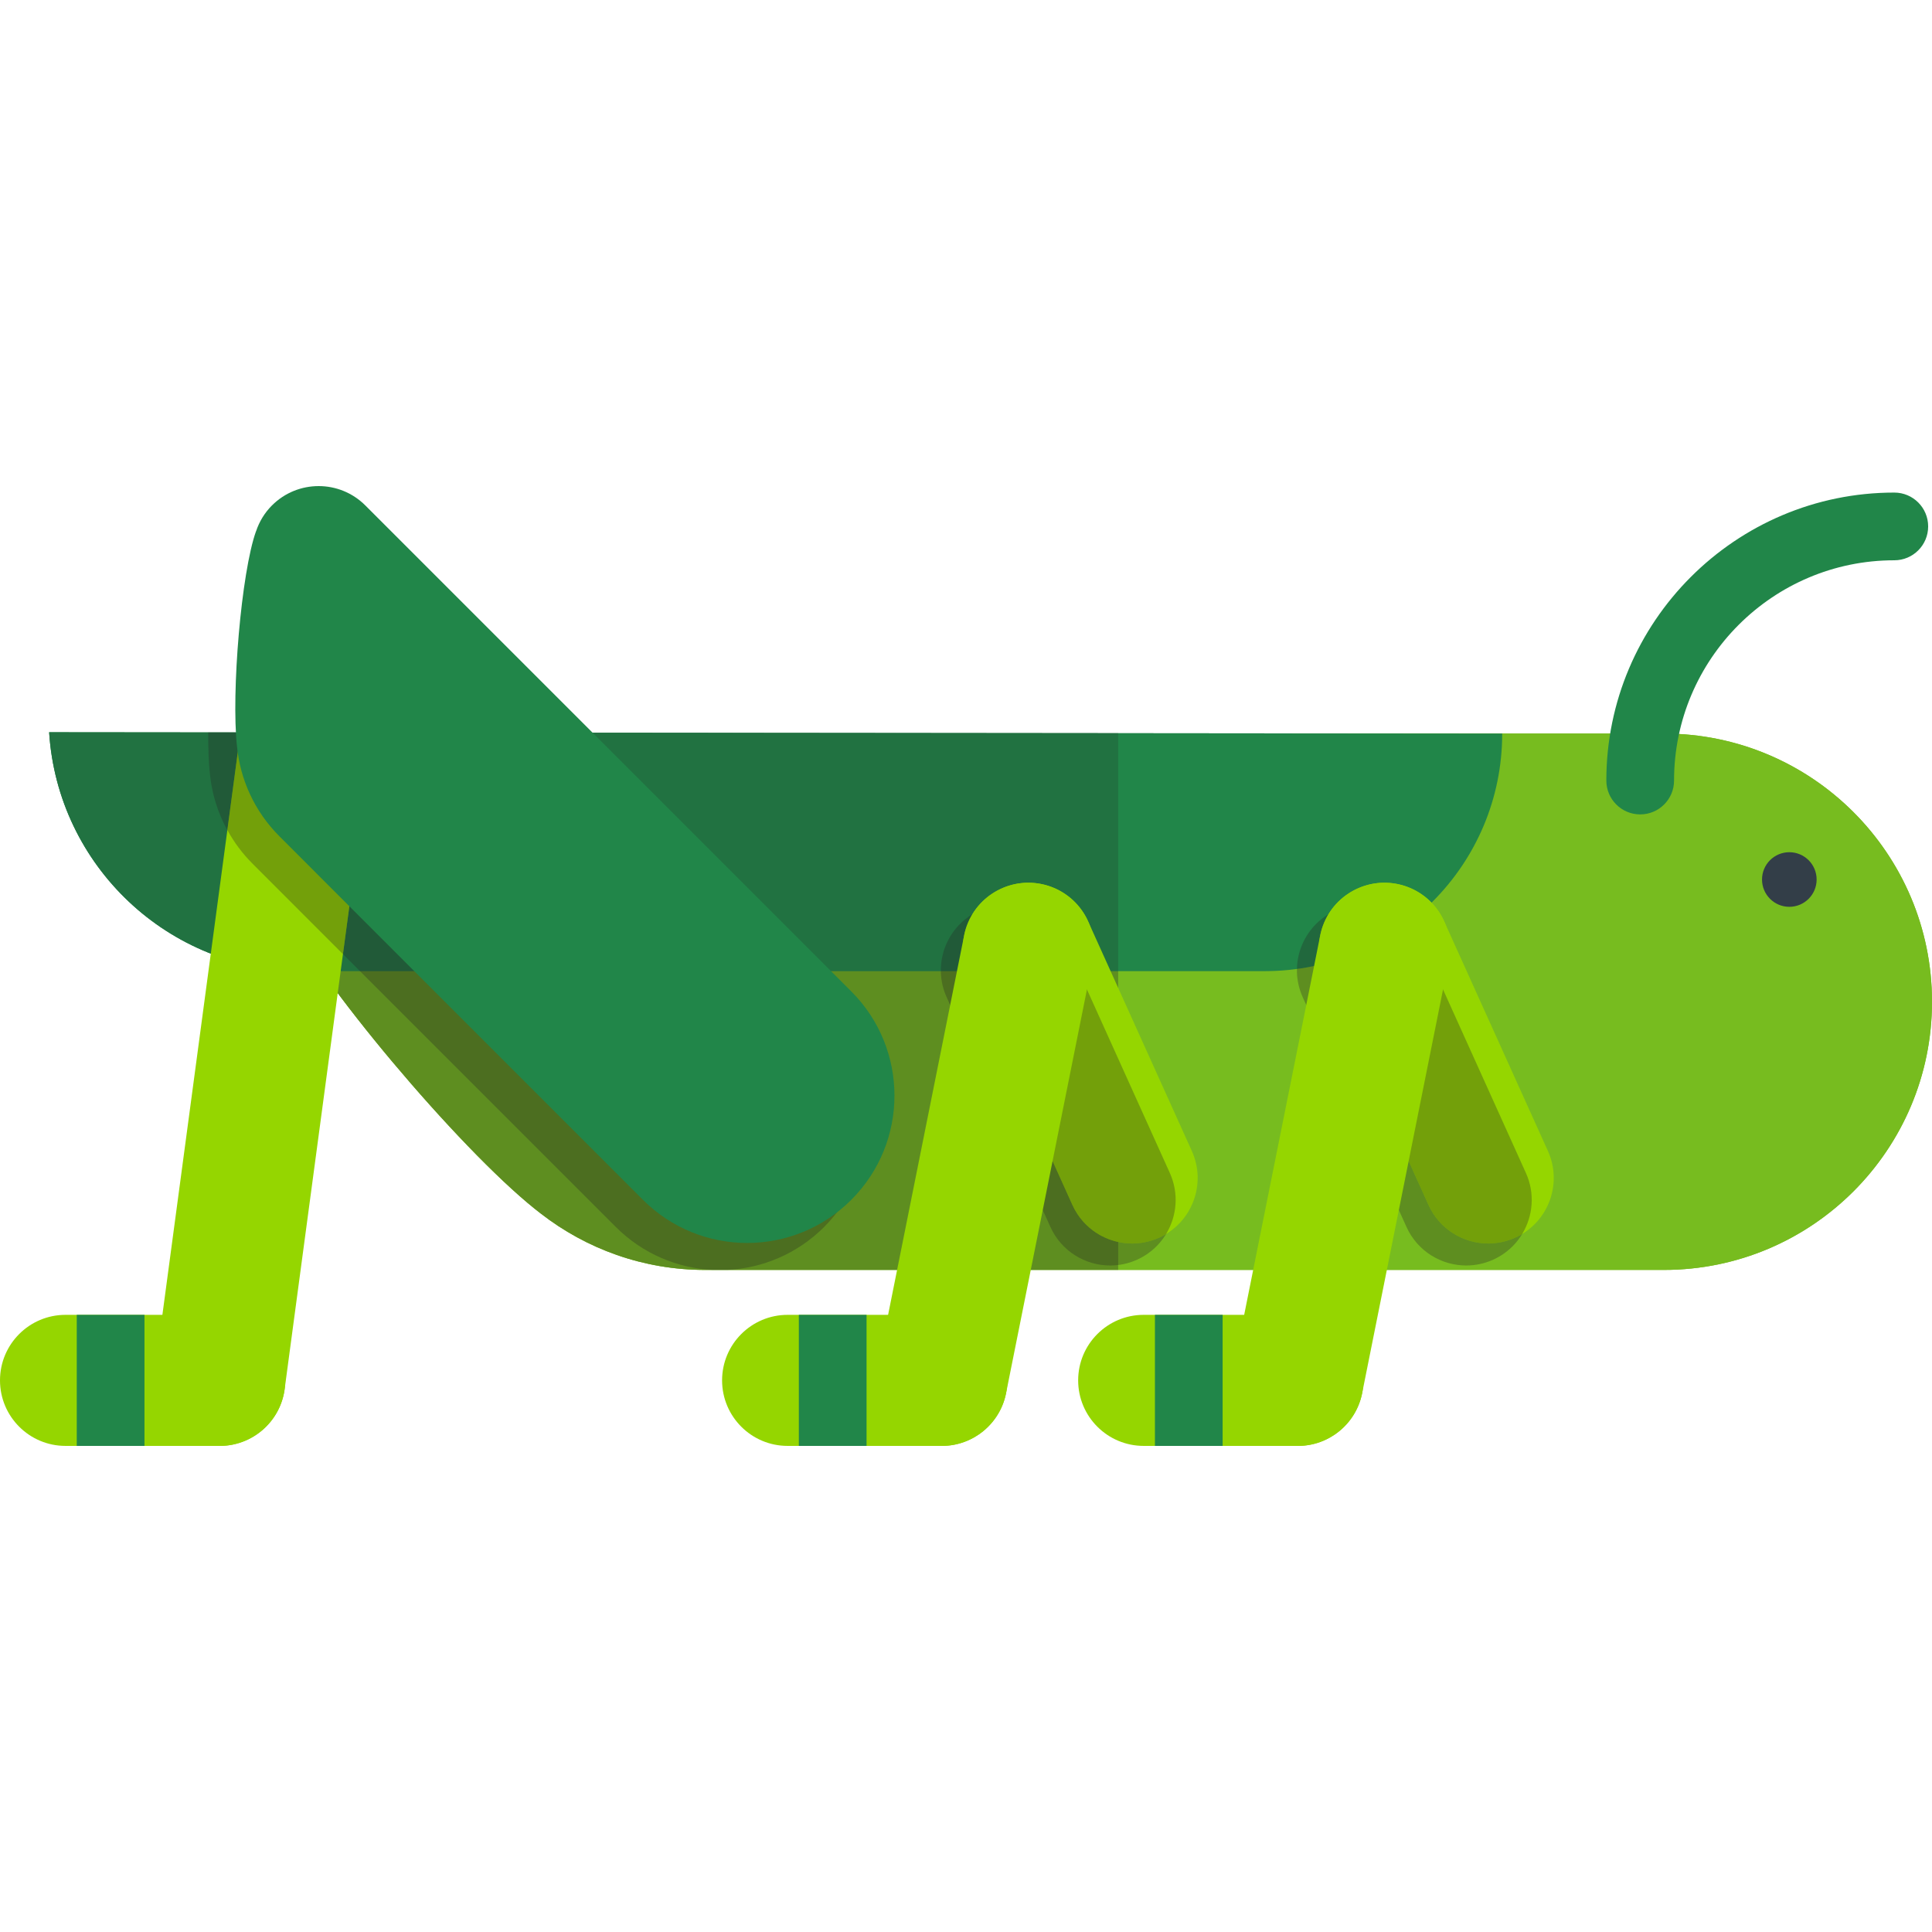
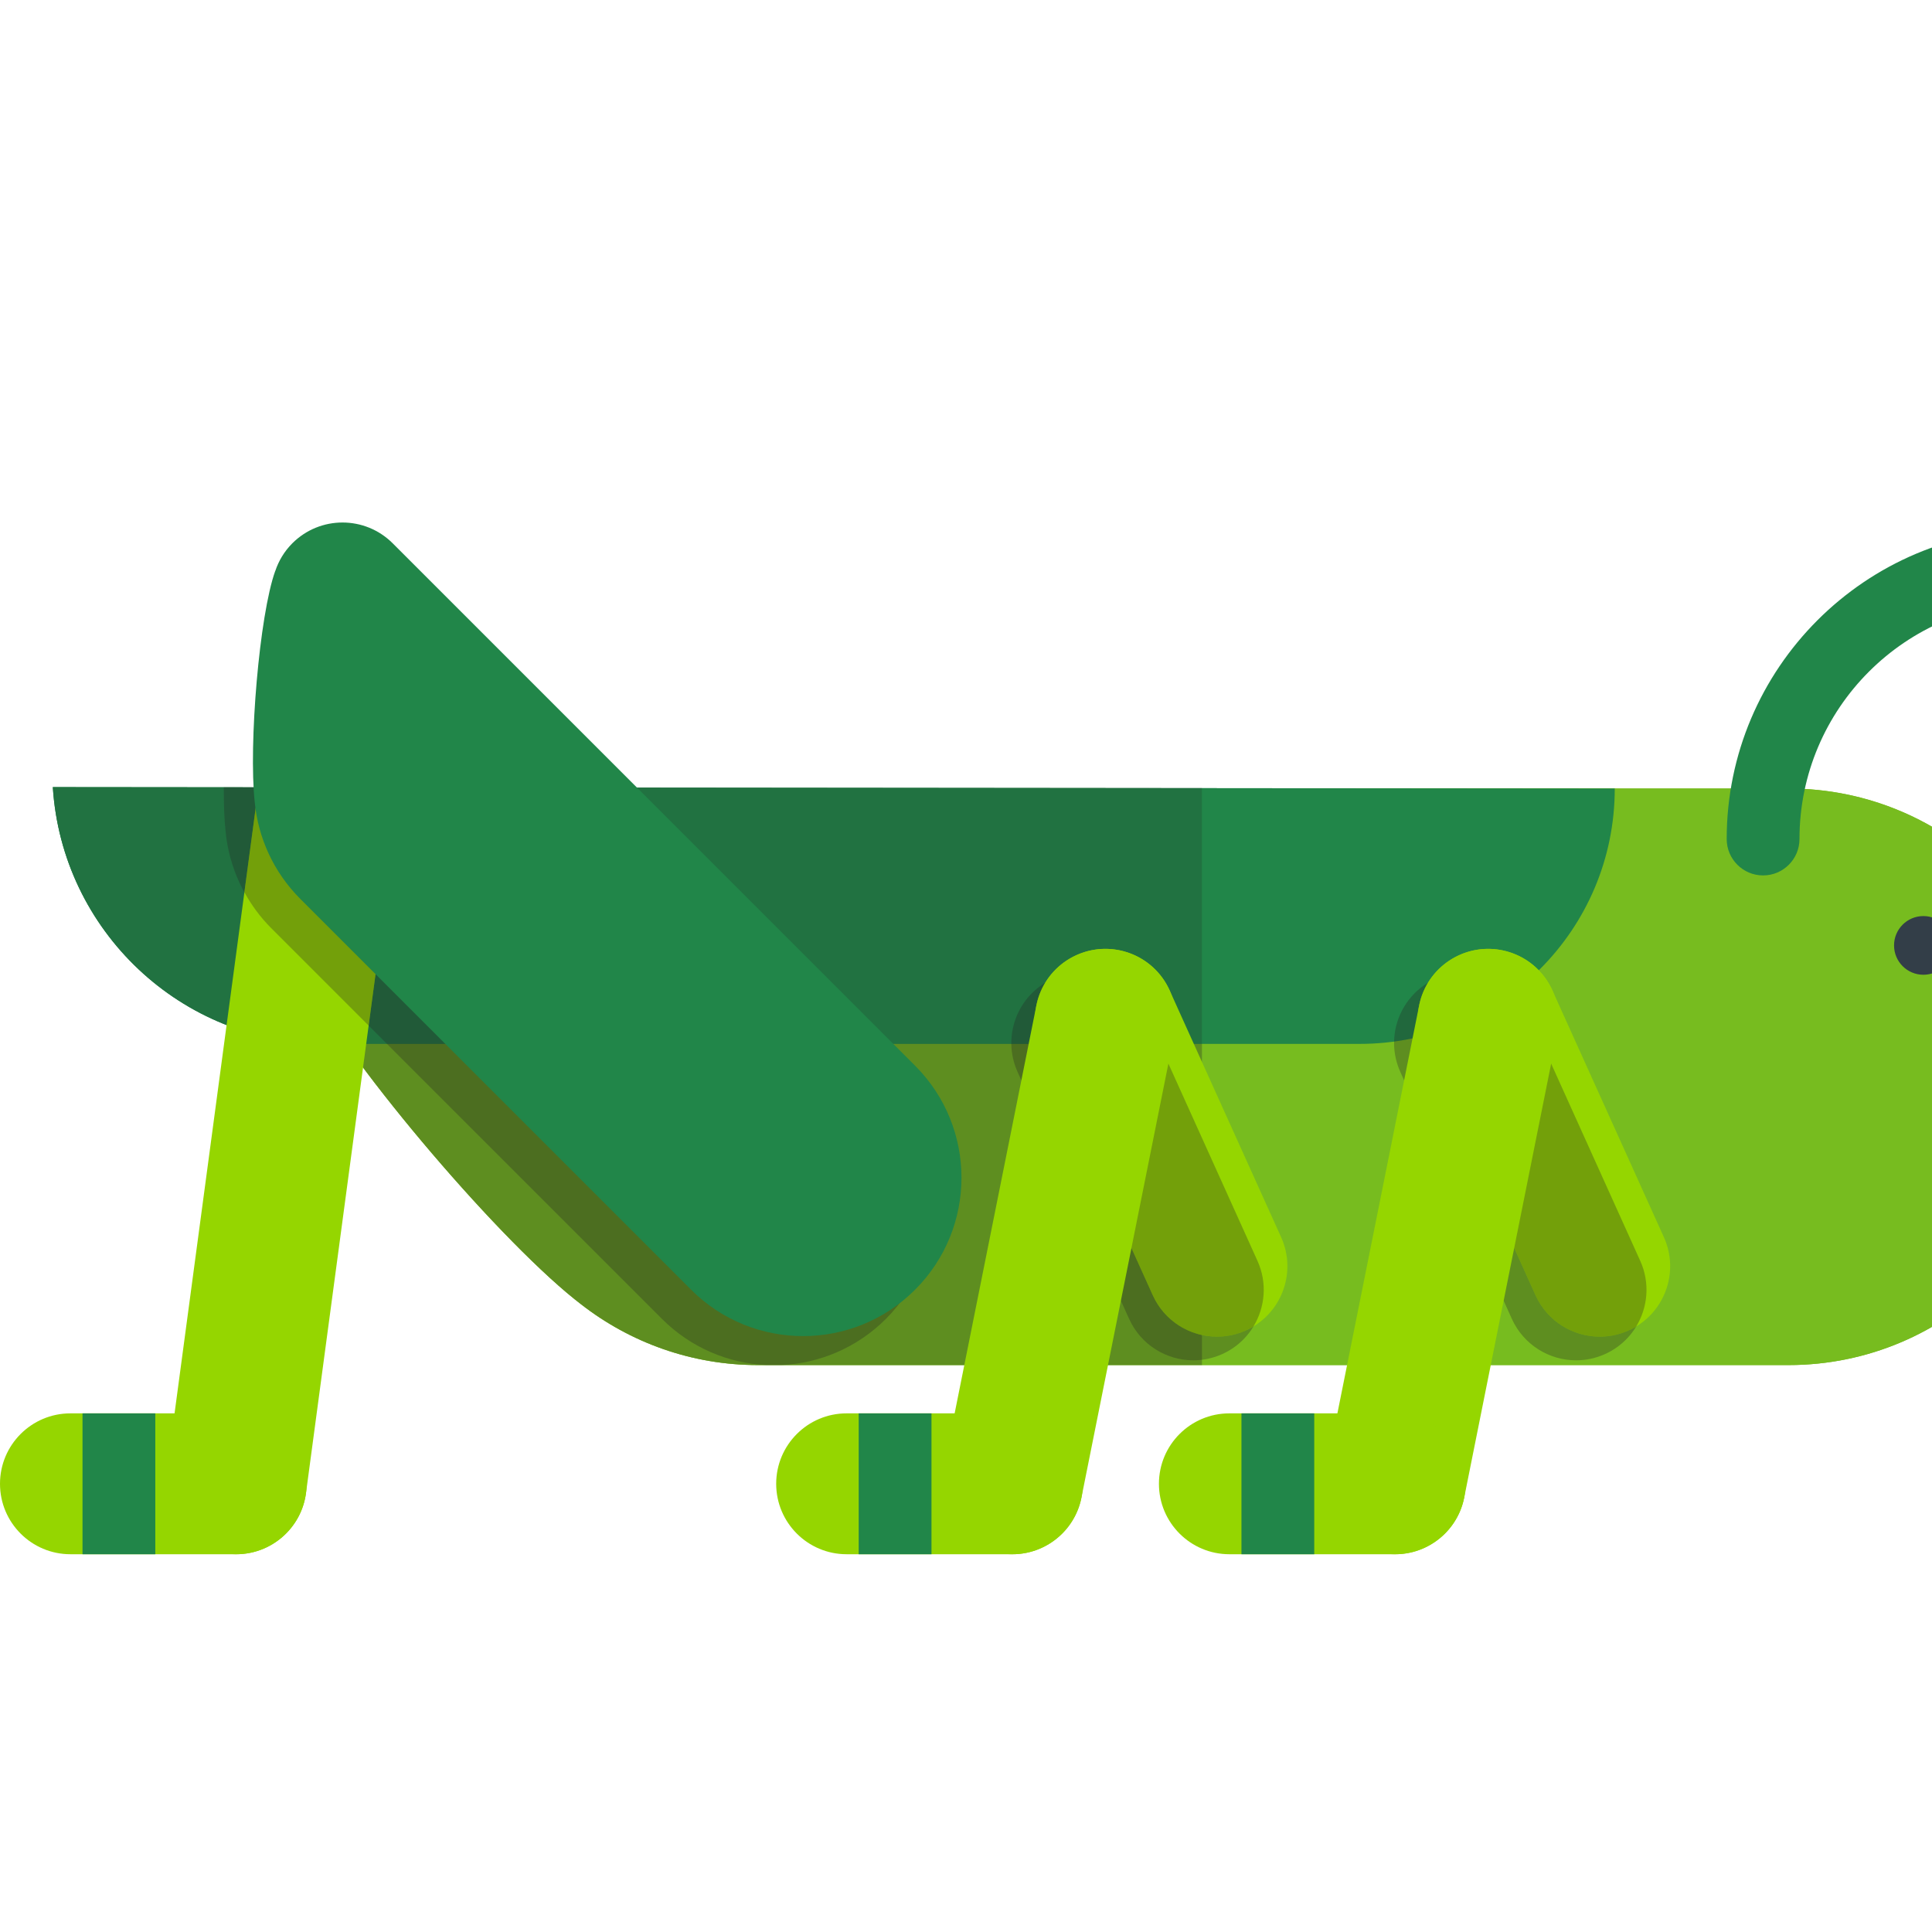
- <svg xmlns="http://www.w3.org/2000/svg" version="1.1" id="Layer_1" viewBox="0 0 427.988 427.988" x="0px" y="0px" xml:space="preserve" fill="#000000" width="64" height="64" style="enable-background:new 0 0 500 500;">
-   <g id="SVGRepo_bgCarrier" stroke-width="0" />
-   <g id="SVGRepo_tracerCarrier" stroke-linecap="round" stroke-linejoin="round" />
-   <g id="SVGRepo_iconCarrier">
+ <svg xmlns="http://www.w3.org/2000/svg" preserveAspectRatio="xMidYMid meet" version="1.1" id="Layer_1" viewBox="0 0 398.156 398.156" x="0px" y="0px" xml:space="preserve" fill="#000000" width="12" height="12" style="enable-background:new 0 0 398.156 398.156;">
+   <g>
+     <path style="fill:#77BC1F;" d="M368.578,162.501H86.342c-14.695,0-26.611,11.914-26.611,26.612c0,4.284,1.02,8.328,2.818,11.913 c7.504,15.901,38.953,53.135,55.873,66.726c0.377,0.311,0.77,0.604,1.154,0.906c0.072,0.057,0.148,0.12,0.223,0.174l0,0 c10.061,7.82,22.691,12.49,36.42,12.49h212.359c32.811,0,59.41-26.6,59.41-59.409C427.988,189.1,401.389,162.501,368.578,162.501z" />
    <g>
-       <path style="fill:#77BC1F;" d="M368.578,162.501H86.342c-14.695,0-26.611,11.914-26.611,26.612c0,4.284,1.02,8.328,2.818,11.913 c7.504,15.901,38.953,53.135,55.873,66.726c0.377,0.311,0.77,0.604,1.154,0.906c0.072,0.057,0.148,0.12,0.223,0.174l0,0 c10.061,7.82,22.691,12.49,36.42,12.49h212.359c32.811,0,59.41-26.6,59.41-59.409C427.988,189.1,401.389,162.501,368.578,162.501z" />
+       <path style="fill:#218649;" d="M10.887,162.215c1.875,29.537,26.41,52.917,56.422,52.917h212.85 c29.06,0,52.617-23.559,52.617-52.619L10.887,162.215z" />
+       <path style="fill:#77BC1F;" d="M368.578,162.501H86.342c-14.695,0-26.611,11.914-26.611,26.612c0,4.284,1.02,8.328,2.818,11.913 c7.504,15.901,38.953,53.135,55.873,66.726c0.377,0.311,0.77,0.604,1.154,0.906c0.072,0.057,0.148,0.12,0.223,0.174l0,0 c10.061,7.82,22.691,12.49,36.42,12.49h212.359c32.811,0,59.41-26.6,59.41-59.409C427.988,189.1,401.389,162.501,368.578,162.501z " />
+       <path style="opacity:0.3;fill:#222222;" d="M86.342,162.501c-14.695,0-26.611,11.914-26.611,26.612 c0,4.284,1.02,8.328,2.818,11.913c7.504,15.901,38.953,53.135,55.873,66.726c0.377,0.311,0.77,0.604,1.154,0.906 c0.072,0.057,0.148,0.12,0.223,0.174l0,0c10.061,7.82,22.691,12.49,36.42,12.49h91.484V162.501H86.342z" />
+       <path style="fill:#218649;" d="M10.887,162.215c1.875,29.537,26.41,52.917,56.422,52.917h212.85 c29.06,0,52.617-23.559,52.617-52.619L10.887,162.215z" />
+       <path style="opacity:0.2;fill:#222222;" d="M10.887,162.215c1.875,29.537,26.41,52.917,56.422,52.917h180.395v-52.768 L10.887,162.215z" />
+     </g>
+     <g>
+       <path style="opacity:0.3;fill:#222222;" d="M182.576,225.636l-63.318-63.32l-73.137-0.067c-0.016,3.469,0.1,6.594,0.367,9.069 c0.695,7.287,3.832,14.386,9.414,19.967l80.512,80.514c5.982,5.982,13.707,9.156,21.537,9.524h3.094 c7.828-0.37,15.551-3.544,21.529-9.522C195.322,259.052,195.326,238.384,182.576,225.636z" />
+       <path style="fill:#95D600;" d="M48.691,320.305c-0.643,0-1.293-0.043-1.947-0.13c-7.945-1.065-13.523-8.369-12.457-16.315 l21.914-163.524c1.064-7.945,8.358-13.517,16.315-12.46c7.947,1.065,13.525,8.37,12.459,16.315L63.059,307.716 C62.082,315.007,55.85,320.305,48.691,320.305z" />
+       <path style="opacity:0.3;fill:#222222;" d="M72.516,127.876c-7.957-1.057-15.25,4.515-16.315,12.46l-5.834,43.543 c1.453,2.654,3.285,5.156,5.535,7.405l20.07,20.072l9.002-67.166C86.041,136.246,80.463,128.941,72.516,127.876z" />
+       <path style="fill:#218649;" d="M188.586,219.625L80.928,111.966c-5.711-5.711-14.969-5.711-20.68-0.003 c-1.658,1.659-2.82,3.621-3.514,5.704l-0.014,0.004c-3.266,9.071-5.514,35.769-4.223,47.635 c0.695,7.288,3.832,14.388,9.414,19.969l80.514,80.514c12.746,12.747,33.414,12.747,46.158,0.002 C201.334,253.042,201.336,232.373,188.586,219.625z" />
      <g>
-         <path style="fill:#218649;" d="M10.887,162.215c1.875,29.537,26.41,52.917,56.422,52.917h212.85 c29.06,0,52.617-23.559,52.617-52.619L10.887,162.215z" />
-         <path style="fill:#77BC1F;" d="M368.578,162.501H86.342c-14.695,0-26.611,11.914-26.611,26.612c0,4.284,1.02,8.328,2.818,11.913 c7.504,15.901,38.953,53.135,55.873,66.726c0.377,0.311,0.77,0.604,1.154,0.906c0.072,0.057,0.148,0.12,0.223,0.174l0,0 c10.061,7.82,22.691,12.49,36.42,12.49h212.359c32.811,0,59.41-26.6,59.41-59.409C427.988,189.1,401.389,162.501,368.578,162.501z " />
-         <path style="opacity:0.3;fill:#222222;" d="M86.342,162.501c-14.695,0-26.611,11.914-26.611,26.612 c0,4.284,1.02,8.328,2.818,11.913c7.504,15.901,38.953,53.135,55.873,66.726c0.377,0.311,0.77,0.604,1.154,0.906 c0.072,0.057,0.148,0.12,0.223,0.174l0,0c10.061,7.82,22.691,12.49,36.42,12.49h91.484V162.501H86.342z" />
-         <path style="fill:#218649;" d="M10.887,162.215c1.875,29.537,26.41,52.917,56.422,52.917h212.85 c29.06,0,52.617-23.559,52.617-52.619L10.887,162.215z" />
-         <path style="opacity:0.2;fill:#222222;" d="M10.887,162.215c1.875,29.537,26.41,52.917,56.422,52.917h180.395v-52.768 L10.887,162.215z" />
+         <path style="fill:#95D600;" d="M48.674,320.304H14.516C6.5,320.304,0,313.804,0,305.788c0-8.017,6.5-14.516,14.516-14.516h34.158 c8.016,0,14.516,6.499,14.516,14.516C63.189,313.804,56.689,320.304,48.674,320.304z" />
      </g>
+       <rect x="17.004" y="291.273" style="fill:#218649;" width="15" height="29.033" />
+     </g>
+     <g>
+       <path style="opacity:0.3;fill:#222222;" d="M245.93,280.341c-5.531,0-10.813-3.176-13.238-8.543l-22.984-50.884 c-3.297-7.307-0.051-15.903,7.256-19.203c7.305-3.3,15.902-0.054,19.203,7.253l22.984,50.885 c3.299,7.306,0.051,15.902-7.254,19.203C249.957,279.927,247.926,280.341,245.93,280.341z" />
+       <path style="fill:#95D600;" d="M250.805,275.468c-5.531,0-10.813-3.177-13.238-8.544l-22.983-50.883 c-3.299-7.308-0.053-15.904,7.254-19.204c7.305-3.3,15.902-0.054,19.203,7.253l22.984,50.884 c3.299,7.307,0.051,15.903-7.254,19.204C254.832,275.053,252.803,275.468,250.805,275.468z" />
+       <path style="opacity:0.3;fill:#222222;" d="M259.15,259.849l-22.984-50.885c-3.301-7.307-11.898-10.553-19.203-7.253 c-0.547,0.245-1.061,0.53-1.561,0.833c-2.389,3.951-2.861,8.971-0.818,13.497l22.983,50.883c2.426,5.367,7.707,8.544,13.238,8.544 c1.998,0,4.027-0.415,5.967-1.29c0.545-0.247,1.061-0.532,1.561-0.834C260.721,269.393,261.193,264.374,259.15,259.849z" />
+       <path style="fill:#95D600;" d="M208.648,320.306c-0.945,0-1.904-0.093-2.867-0.284c-7.859-1.576-12.955-9.225-11.381-17.086 l19.18-95.722c1.574-7.86,9.23-12.948,17.084-11.382c7.859,1.576,12.957,9.225,11.381,17.084l-19.178,95.724 C221.484,315.536,215.424,320.306,208.648,320.306z" />
      <g>
-         <path style="opacity:0.3;fill:#222222;" d="M182.576,225.636l-63.318-63.32l-73.137-0.067c-0.016,3.469,0.1,6.594,0.367,9.069 c0.695,7.287,3.832,14.386,9.414,19.967l80.512,80.514c5.982,5.982,13.707,9.156,21.537,9.524h3.094 c7.828-0.37,15.551-3.544,21.529-9.522C195.322,259.052,195.326,238.384,182.576,225.636z" />
-         <path style="fill:#95D600;" d="M48.691,320.305c-0.643,0-1.293-0.043-1.947-0.13c-7.945-1.065-13.523-8.369-12.457-16.315 l21.914-163.524c1.064-7.945,8.358-13.517,16.315-12.46c7.947,1.065,13.525,8.37,12.459,16.315L63.059,307.716 C62.082,315.007,55.85,320.305,48.691,320.305z" />
-         <path style="opacity:0.3;fill:#222222;" d="M72.516,127.876c-7.957-1.057-15.25,4.515-16.315,12.46l-5.834,43.543 c1.453,2.654,3.285,5.156,5.535,7.405l20.07,20.072l9.002-67.166C86.041,136.246,80.463,128.941,72.516,127.876z" />
-         <path style="fill:#218649;" d="M188.586,219.625L80.928,111.966c-5.711-5.711-14.969-5.711-20.68-0.003 c-1.658,1.659-2.82,3.621-3.514,5.704l-0.014,0.004c-3.266,9.071-5.514,35.769-4.223,47.635 c0.695,7.288,3.832,14.388,9.414,19.969l80.514,80.514c12.746,12.747,33.414,12.747,46.158,0.002 C201.334,253.042,201.336,232.373,188.586,219.625z" />
-         <g>
-           <path style="fill:#95D600;" d="M48.674,320.304H14.516C6.5,320.304,0,313.804,0,305.788c0-8.017,6.5-14.516,14.516-14.516h34.158 c8.016,0,14.516,6.499,14.516,14.516C63.189,313.804,56.689,320.304,48.674,320.304z" />
-         </g>
-         <rect x="17.004" y="291.273" style="fill:#218649;" width="15" height="29.033" />
+         <path style="fill:#95D600;" d="M208.635,320.304h-34.158c-8.016,0-14.516-6.5-14.516-14.516c0-8.017,6.5-14.516,14.516-14.516 h34.158c8.016,0,14.516,6.499,14.516,14.516C223.15,313.804,216.65,320.304,208.635,320.304z" />
      </g>
+       <rect x="176.965" y="291.273" style="fill:#218649;" width="15" height="29.033" />
+     </g>
+     <g>
+       <path style="opacity:0.3;fill:#222222;" d="M324.81,280.341c-5.529,0-10.813-3.176-13.238-8.543l-22.982-50.884 c-3.301-7.307-0.053-15.903,7.254-19.203c7.303-3.3,15.902-0.054,19.203,7.253l22.984,50.885 c3.299,7.306,0.051,15.902-7.254,19.203C328.838,279.927,326.807,280.341,324.81,280.341z" />
+       <path style="fill:#95D600;" d="M329.685,275.468c-5.529,0-10.813-3.177-13.238-8.544l-22.982-50.883 c-3.301-7.308-0.053-15.904,7.254-19.204c7.305-3.3,15.902-0.054,19.203,7.253l22.984,50.884 c3.299,7.307,0.051,15.903-7.254,19.204C333.713,275.053,331.682,275.468,329.685,275.468z" />
+       <path style="opacity:0.3;fill:#222222;" d="M338.031,259.849l-22.984-50.885c-3.301-7.307-11.9-10.553-19.203-7.253 c-0.545,0.245-1.06,0.53-1.56,0.833c-2.389,3.951-2.863,8.971-0.818,13.497l22.982,50.883c2.426,5.367,7.709,8.544,13.238,8.544 c1.996,0,4.027-0.415,5.967-1.29c0.545-0.247,1.061-0.532,1.559-0.834C339.602,269.393,340.074,264.374,338.031,259.849z" />
+       <path style="fill:#95D600;" d="M287.531,320.306c-0.947,0-1.906-0.093-2.869-0.284c-7.859-1.576-12.955-9.225-11.381-17.086 l19.18-95.722c1.574-7.86,9.23-12.948,17.084-11.382c7.861,1.576,12.957,9.225,11.383,17.084l-19.18,95.724 C300.365,315.536,294.305,320.306,287.531,320.306z" />
      <g>
-         <path style="opacity:0.3;fill:#222222;" d="M245.93,280.341c-5.531,0-10.813-3.176-13.238-8.543l-22.984-50.884 c-3.297-7.307-0.051-15.903,7.256-19.203c7.305-3.3,15.902-0.054,19.203,7.253l22.984,50.885 c3.299,7.306,0.051,15.902-7.254,19.203C249.957,279.927,247.926,280.341,245.93,280.341z" />
-         <path style="fill:#95D600;" d="M250.805,275.468c-5.531,0-10.813-3.177-13.238-8.544l-22.983-50.883 c-3.299-7.308-0.053-15.904,7.254-19.204c7.305-3.3,15.902-0.054,19.203,7.253l22.984,50.884 c3.299,7.307,0.051,15.903-7.254,19.204C254.832,275.053,252.803,275.468,250.805,275.468z" />
-         <path style="opacity:0.3;fill:#222222;" d="M259.15,259.849l-22.984-50.885c-3.301-7.307-11.898-10.553-19.203-7.253 c-0.547,0.245-1.061,0.53-1.561,0.833c-2.389,3.951-2.861,8.971-0.818,13.497l22.983,50.883c2.426,5.367,7.707,8.544,13.238,8.544 c1.998,0,4.027-0.415,5.967-1.29c0.545-0.247,1.061-0.532,1.561-0.834C260.721,269.393,261.193,264.374,259.15,259.849z" />
-         <path style="fill:#95D600;" d="M208.648,320.306c-0.945,0-1.904-0.093-2.867-0.284c-7.859-1.576-12.955-9.225-11.381-17.086 l19.18-95.722c1.574-7.86,9.23-12.948,17.084-11.382c7.859,1.576,12.957,9.225,11.381,17.084l-19.178,95.724 C221.484,315.536,215.424,320.306,208.648,320.306z" />
-         <g>
-           <path style="fill:#95D600;" d="M208.635,320.304h-34.158c-8.016,0-14.516-6.5-14.516-14.516c0-8.017,6.5-14.516,14.516-14.516 h34.158c8.016,0,14.516,6.499,14.516,14.516C223.15,313.804,216.65,320.304,208.635,320.304z" />
-         </g>
-         <rect x="176.965" y="291.273" style="fill:#218649;" width="15" height="29.033" />
+         <path style="fill:#95D600;" d="M287.514,320.304h-34.156c-8.018,0-14.518-6.5-14.518-14.516c0-8.017,6.5-14.516,14.518-14.516 h34.156c8.018,0,14.516,6.499,14.516,14.516C302.029,313.804,295.531,320.304,287.514,320.304z" />
      </g>
-       <g>
-         <path style="opacity:0.3;fill:#222222;" d="M324.81,280.341c-5.529,0-10.813-3.176-13.238-8.543l-22.982-50.884 c-3.301-7.307-0.053-15.903,7.254-19.203c7.303-3.3,15.902-0.054,19.203,7.253l22.984,50.885 c3.299,7.306,0.051,15.902-7.254,19.203C328.838,279.927,326.807,280.341,324.81,280.341z" />
-         <path style="fill:#95D600;" d="M329.685,275.468c-5.529,0-10.813-3.177-13.238-8.544l-22.982-50.883 c-3.301-7.308-0.053-15.904,7.254-19.204c7.305-3.3,15.902-0.054,19.203,7.253l22.984,50.884 c3.299,7.307,0.051,15.903-7.254,19.204C333.713,275.053,331.682,275.468,329.685,275.468z" />
-         <path style="opacity:0.3;fill:#222222;" d="M338.031,259.849l-22.984-50.885c-3.301-7.307-11.9-10.553-19.203-7.253 c-0.545,0.245-1.06,0.53-1.56,0.833c-2.389,3.951-2.863,8.971-0.818,13.497l22.982,50.883c2.426,5.367,7.709,8.544,13.238,8.544 c1.996,0,4.027-0.415,5.967-1.29c0.545-0.247,1.061-0.532,1.559-0.834C339.602,269.393,340.074,264.374,338.031,259.849z" />
-         <path style="fill:#95D600;" d="M287.531,320.306c-0.947,0-1.906-0.093-2.869-0.284c-7.859-1.576-12.955-9.225-11.381-17.086 l19.18-95.722c1.574-7.86,9.23-12.948,17.084-11.382c7.861,1.576,12.957,9.225,11.383,17.084l-19.18,95.724 C300.365,315.536,294.305,320.306,287.531,320.306z" />
-         <g>
-           <path style="fill:#95D600;" d="M287.514,320.304h-34.156c-8.018,0-14.518-6.5-14.518-14.516c0-8.017,6.5-14.516,14.518-14.516 h34.156c8.018,0,14.516,6.499,14.516,14.516C302.029,313.804,295.531,320.304,287.514,320.304z" />
-         </g>
-         <rect x="255.846" y="291.273" style="fill:#218649;" width="15" height="29.033" />
-       </g>
-       <circle style="fill:#333E48;" cx="396.382" cy="194.835" r="6.048" />
-       <path style="fill:#218649;" d="M363.346,180.411c-4.143,0-7.5-3.357-7.5-7.5c0-35.176,28.617-63.793,63.791-63.793 c4.143,0,7.5,3.357,7.5,7.5s-3.357,7.5-7.5,7.5c-26.904,0-48.791,21.889-48.791,48.793 C370.846,177.054,367.488,180.411,363.346,180.411z" />
+       <rect x="255.846" y="291.273" style="fill:#218649;" width="15" height="29.033" />
    </g>
+     <circle style="fill:#333E48;" cx="396.382" cy="194.835" r="6.048" />
+     <path style="fill:#218649;" d="M363.346,180.411c-4.143,0-7.5-3.357-7.5-7.5c0-35.176,28.617-63.793,63.791-63.793 c4.143,0,7.5,3.357,7.5,7.5s-3.357,7.5-7.5,7.5c-26.904,0-48.791,21.889-48.791,48.793 C370.846,177.054,367.488,180.411,363.346,180.411z" />
  </g>
</svg>
